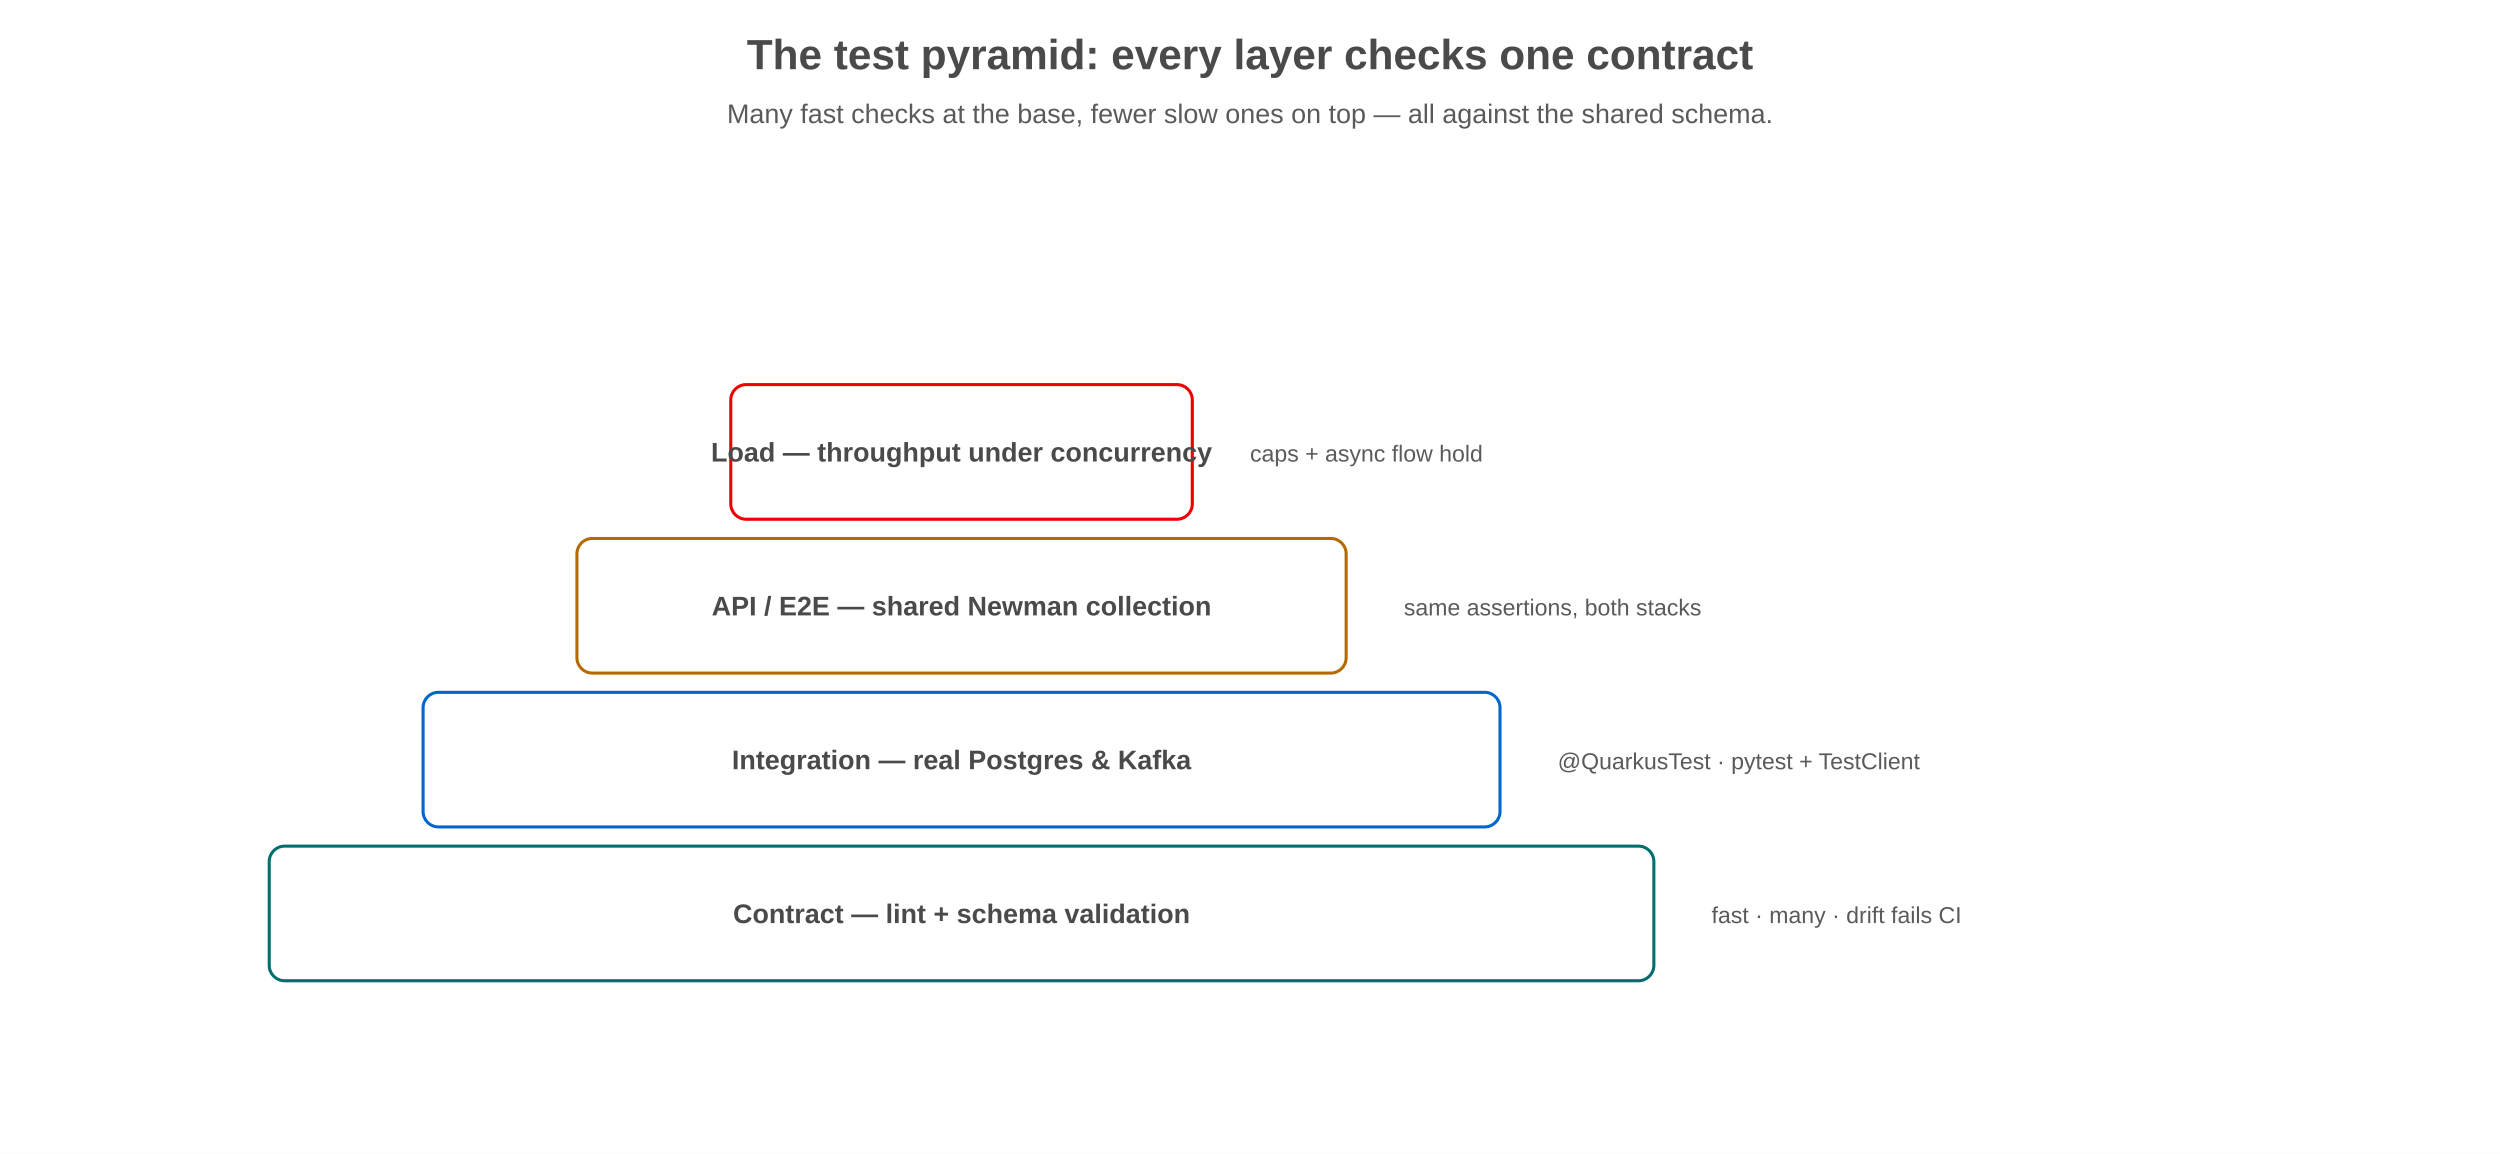
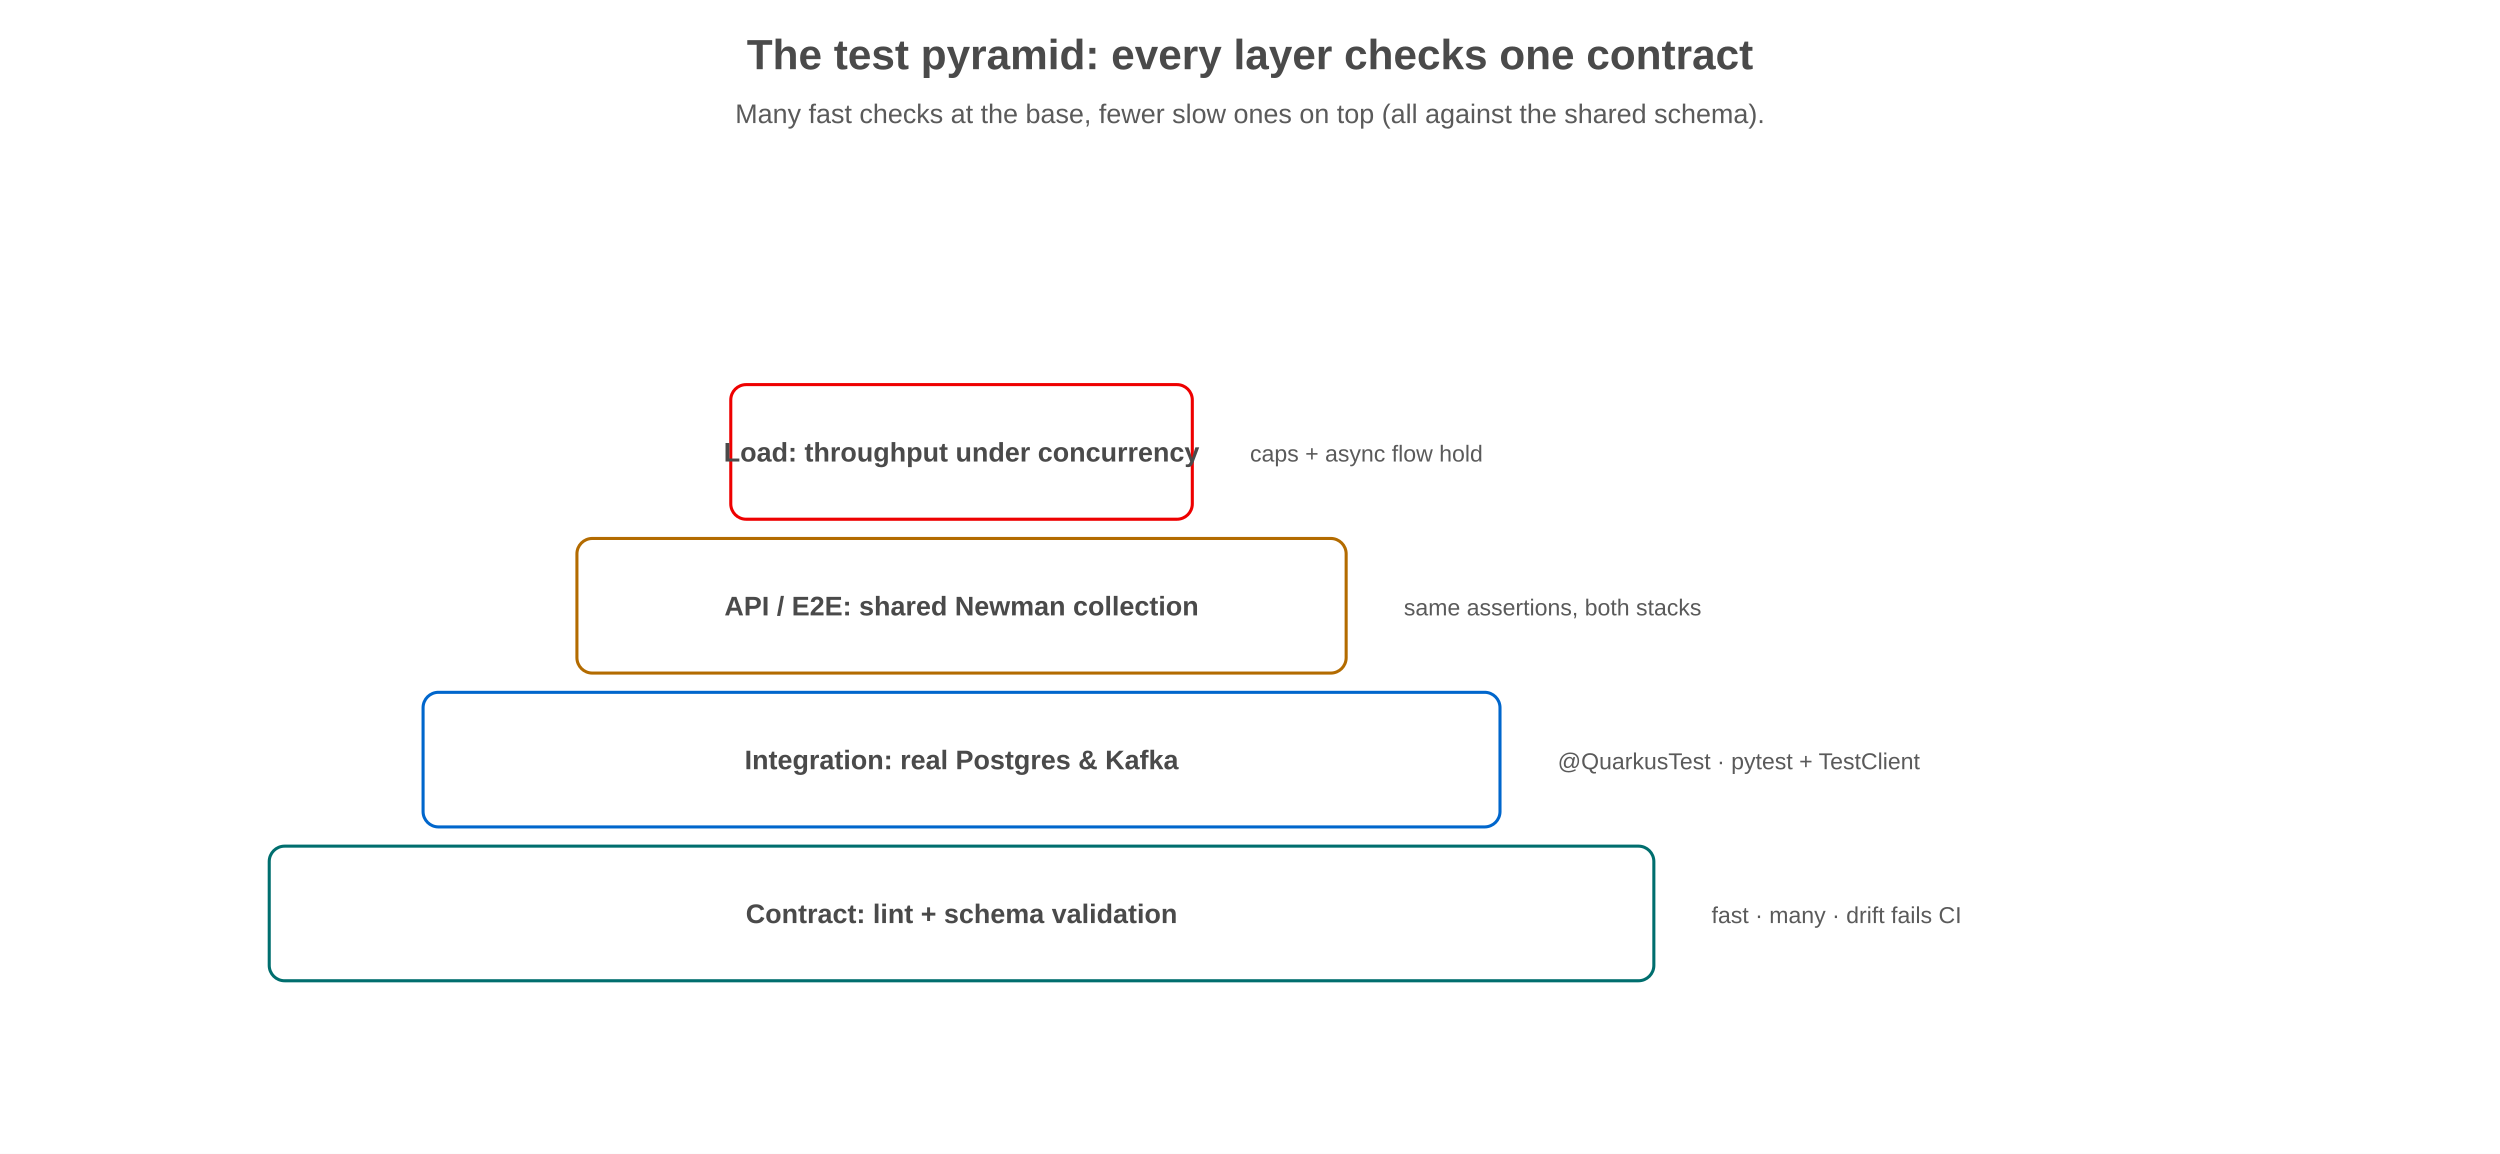
<svg xmlns="http://www.w3.org/2000/svg" viewBox="0 0 1300 600" width="1300" height="600">
  <rect x="0" y="0" width="1300" height="600" fill="#FFFFFF" />
  <text x="650.0" y="36" font-family="Overpass, Red Hat Text, Arial, sans-serif" font-size="22" font-weight="bold" fill="#4A4A4A" text-anchor="middle">The test pyramid: every layer checks one contract</text>
-   <text x="650.0" y="64" font-family="Overpass, Red Hat Text, Arial, sans-serif" font-size="14" font-weight="normal" fill="#5A5A5A" text-anchor="middle">Many fast checks at the base, fewer slow ones on top — all against the shared schema.</text>
+   <text x="650.0" y="64" font-family="Overpass, Red Hat Text, Arial, sans-serif" font-size="14" font-weight="normal" fill="#5A5A5A" text-anchor="middle">Many fast checks at the base, fewer slow ones on top (all against the shared schema).</text>
  <rect x="140.0" y="440" width="720" height="70" rx="8" ry="8" fill="#FFFFFF" stroke="#006E6E" stroke-width="1.6" />
-   <text x="500.0" y="480.0" font-family="Overpass, Red Hat Text, Arial, sans-serif" font-size="14" font-weight="600" fill="#4A4A4A" text-anchor="middle">Contract — lint + schema validation</text>
+   <text x="500.0" y="480.0" font-family="Overpass, Red Hat Text, Arial, sans-serif" font-size="14" font-weight="600" fill="#4A4A4A" text-anchor="middle">Contract: lint + schema validation</text>
  <text x="890.0" y="480" font-family="Overpass, Red Hat Text, Arial, sans-serif" font-size="12" font-weight="normal" fill="#5A5A5A" text-anchor="start">fast · many · drift fails CI</text>
  <rect x="220.0" y="360" width="560" height="70" rx="8" ry="8" fill="#FFFFFF" stroke="#0066CC" stroke-width="1.6" />
-   <text x="500.0" y="400.0" font-family="Overpass, Red Hat Text, Arial, sans-serif" font-size="14" font-weight="600" fill="#4A4A4A" text-anchor="middle">Integration — real Postgres &amp; Kafka</text>
+   <text x="500.0" y="400.0" font-family="Overpass, Red Hat Text, Arial, sans-serif" font-size="14" font-weight="600" fill="#4A4A4A" text-anchor="middle">Integration: real Postgres &amp; Kafka</text>
  <text x="810.0" y="400" font-family="Overpass, Red Hat Text, Arial, sans-serif" font-size="12" font-weight="normal" fill="#5A5A5A" text-anchor="start">@QuarkusTest · pytest + TestClient</text>
  <rect x="300.0" y="280" width="400" height="70" rx="8" ry="8" fill="#FFFFFF" stroke="#B36B00" stroke-width="1.6" />
-   <text x="500.0" y="320.0" font-family="Overpass, Red Hat Text, Arial, sans-serif" font-size="14" font-weight="600" fill="#4A4A4A" text-anchor="middle">API / E2E — shared Newman collection</text>
+   <text x="500.0" y="320.0" font-family="Overpass, Red Hat Text, Arial, sans-serif" font-size="14" font-weight="600" fill="#4A4A4A" text-anchor="middle">API / E2E: shared Newman collection</text>
  <text x="730.0" y="320" font-family="Overpass, Red Hat Text, Arial, sans-serif" font-size="12" font-weight="normal" fill="#5A5A5A" text-anchor="start">same assertions, both stacks</text>
  <rect x="380.0" y="200" width="240" height="70" rx="8" ry="8" fill="#FFFFFF" stroke="#EE0000" stroke-width="1.6" />
-   <text x="500.0" y="240.0" font-family="Overpass, Red Hat Text, Arial, sans-serif" font-size="14" font-weight="600" fill="#4A4A4A" text-anchor="middle">Load — throughput under concurrency</text>
+   <text x="500.0" y="240.0" font-family="Overpass, Red Hat Text, Arial, sans-serif" font-size="14" font-weight="600" fill="#4A4A4A" text-anchor="middle">Load: throughput under concurrency</text>
  <text x="650.0" y="240" font-family="Overpass, Red Hat Text, Arial, sans-serif" font-size="12" font-weight="normal" fill="#5A5A5A" text-anchor="start">caps + async flow hold</text>
</svg>
